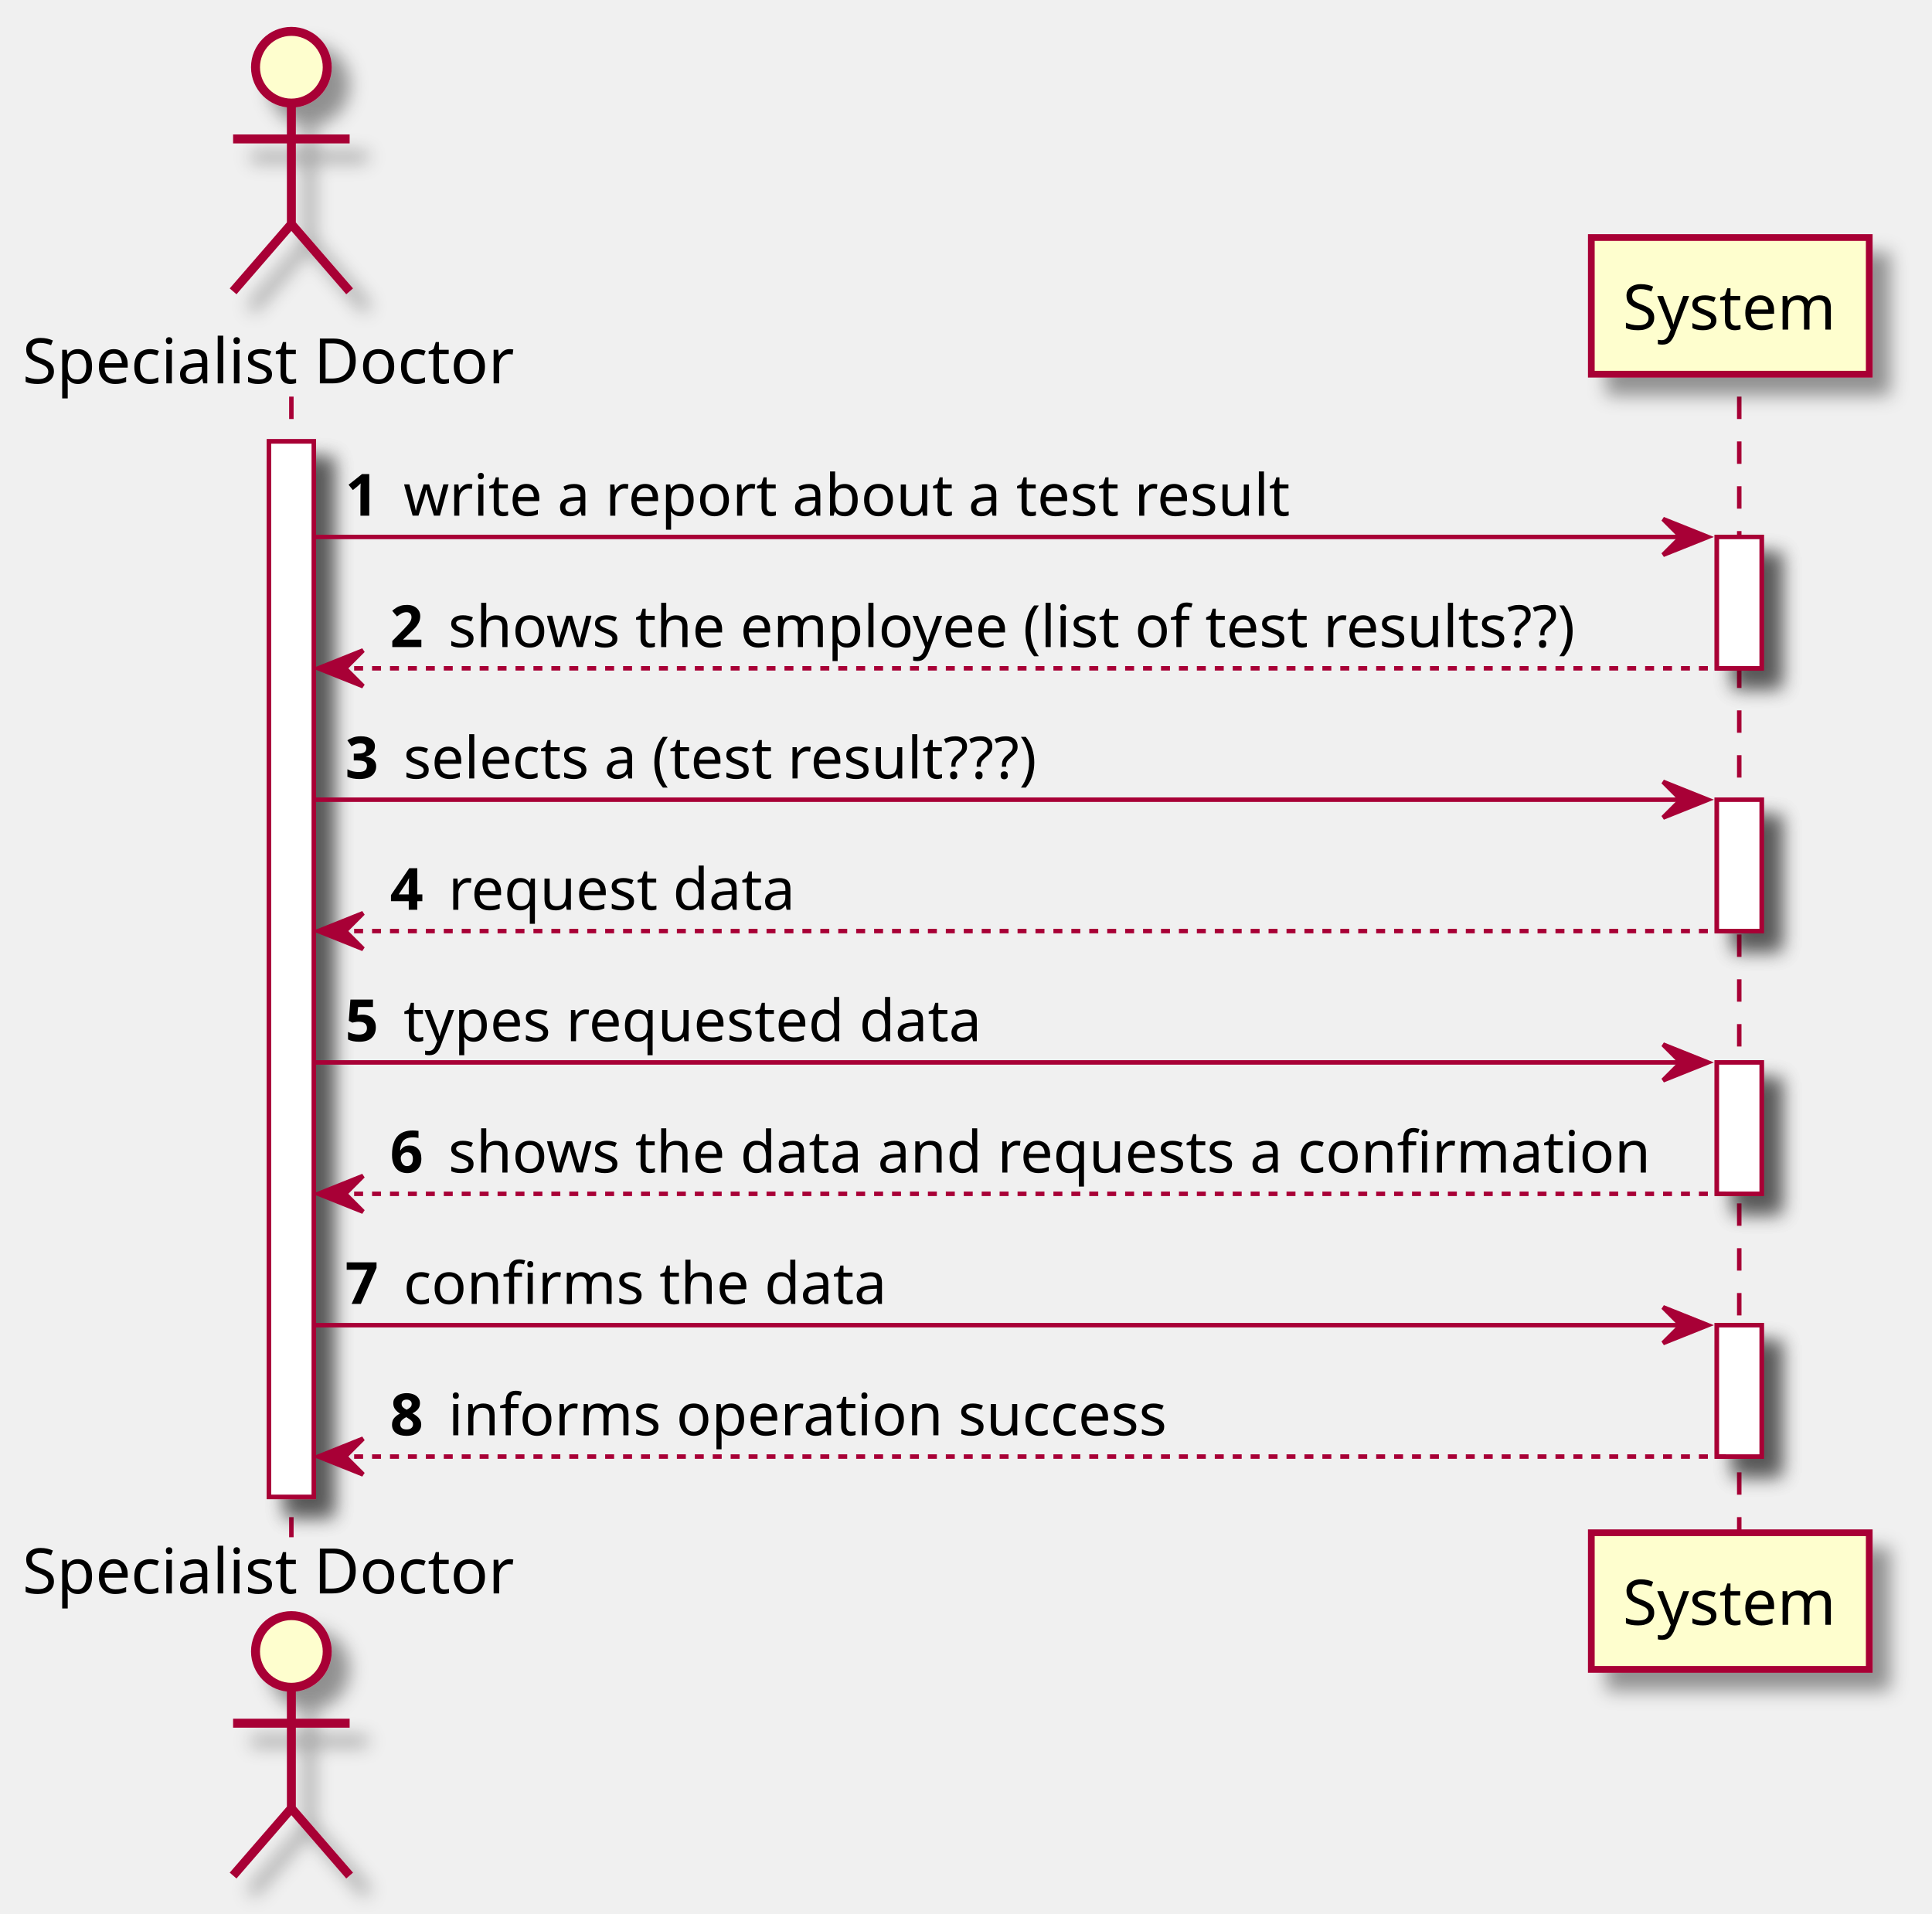
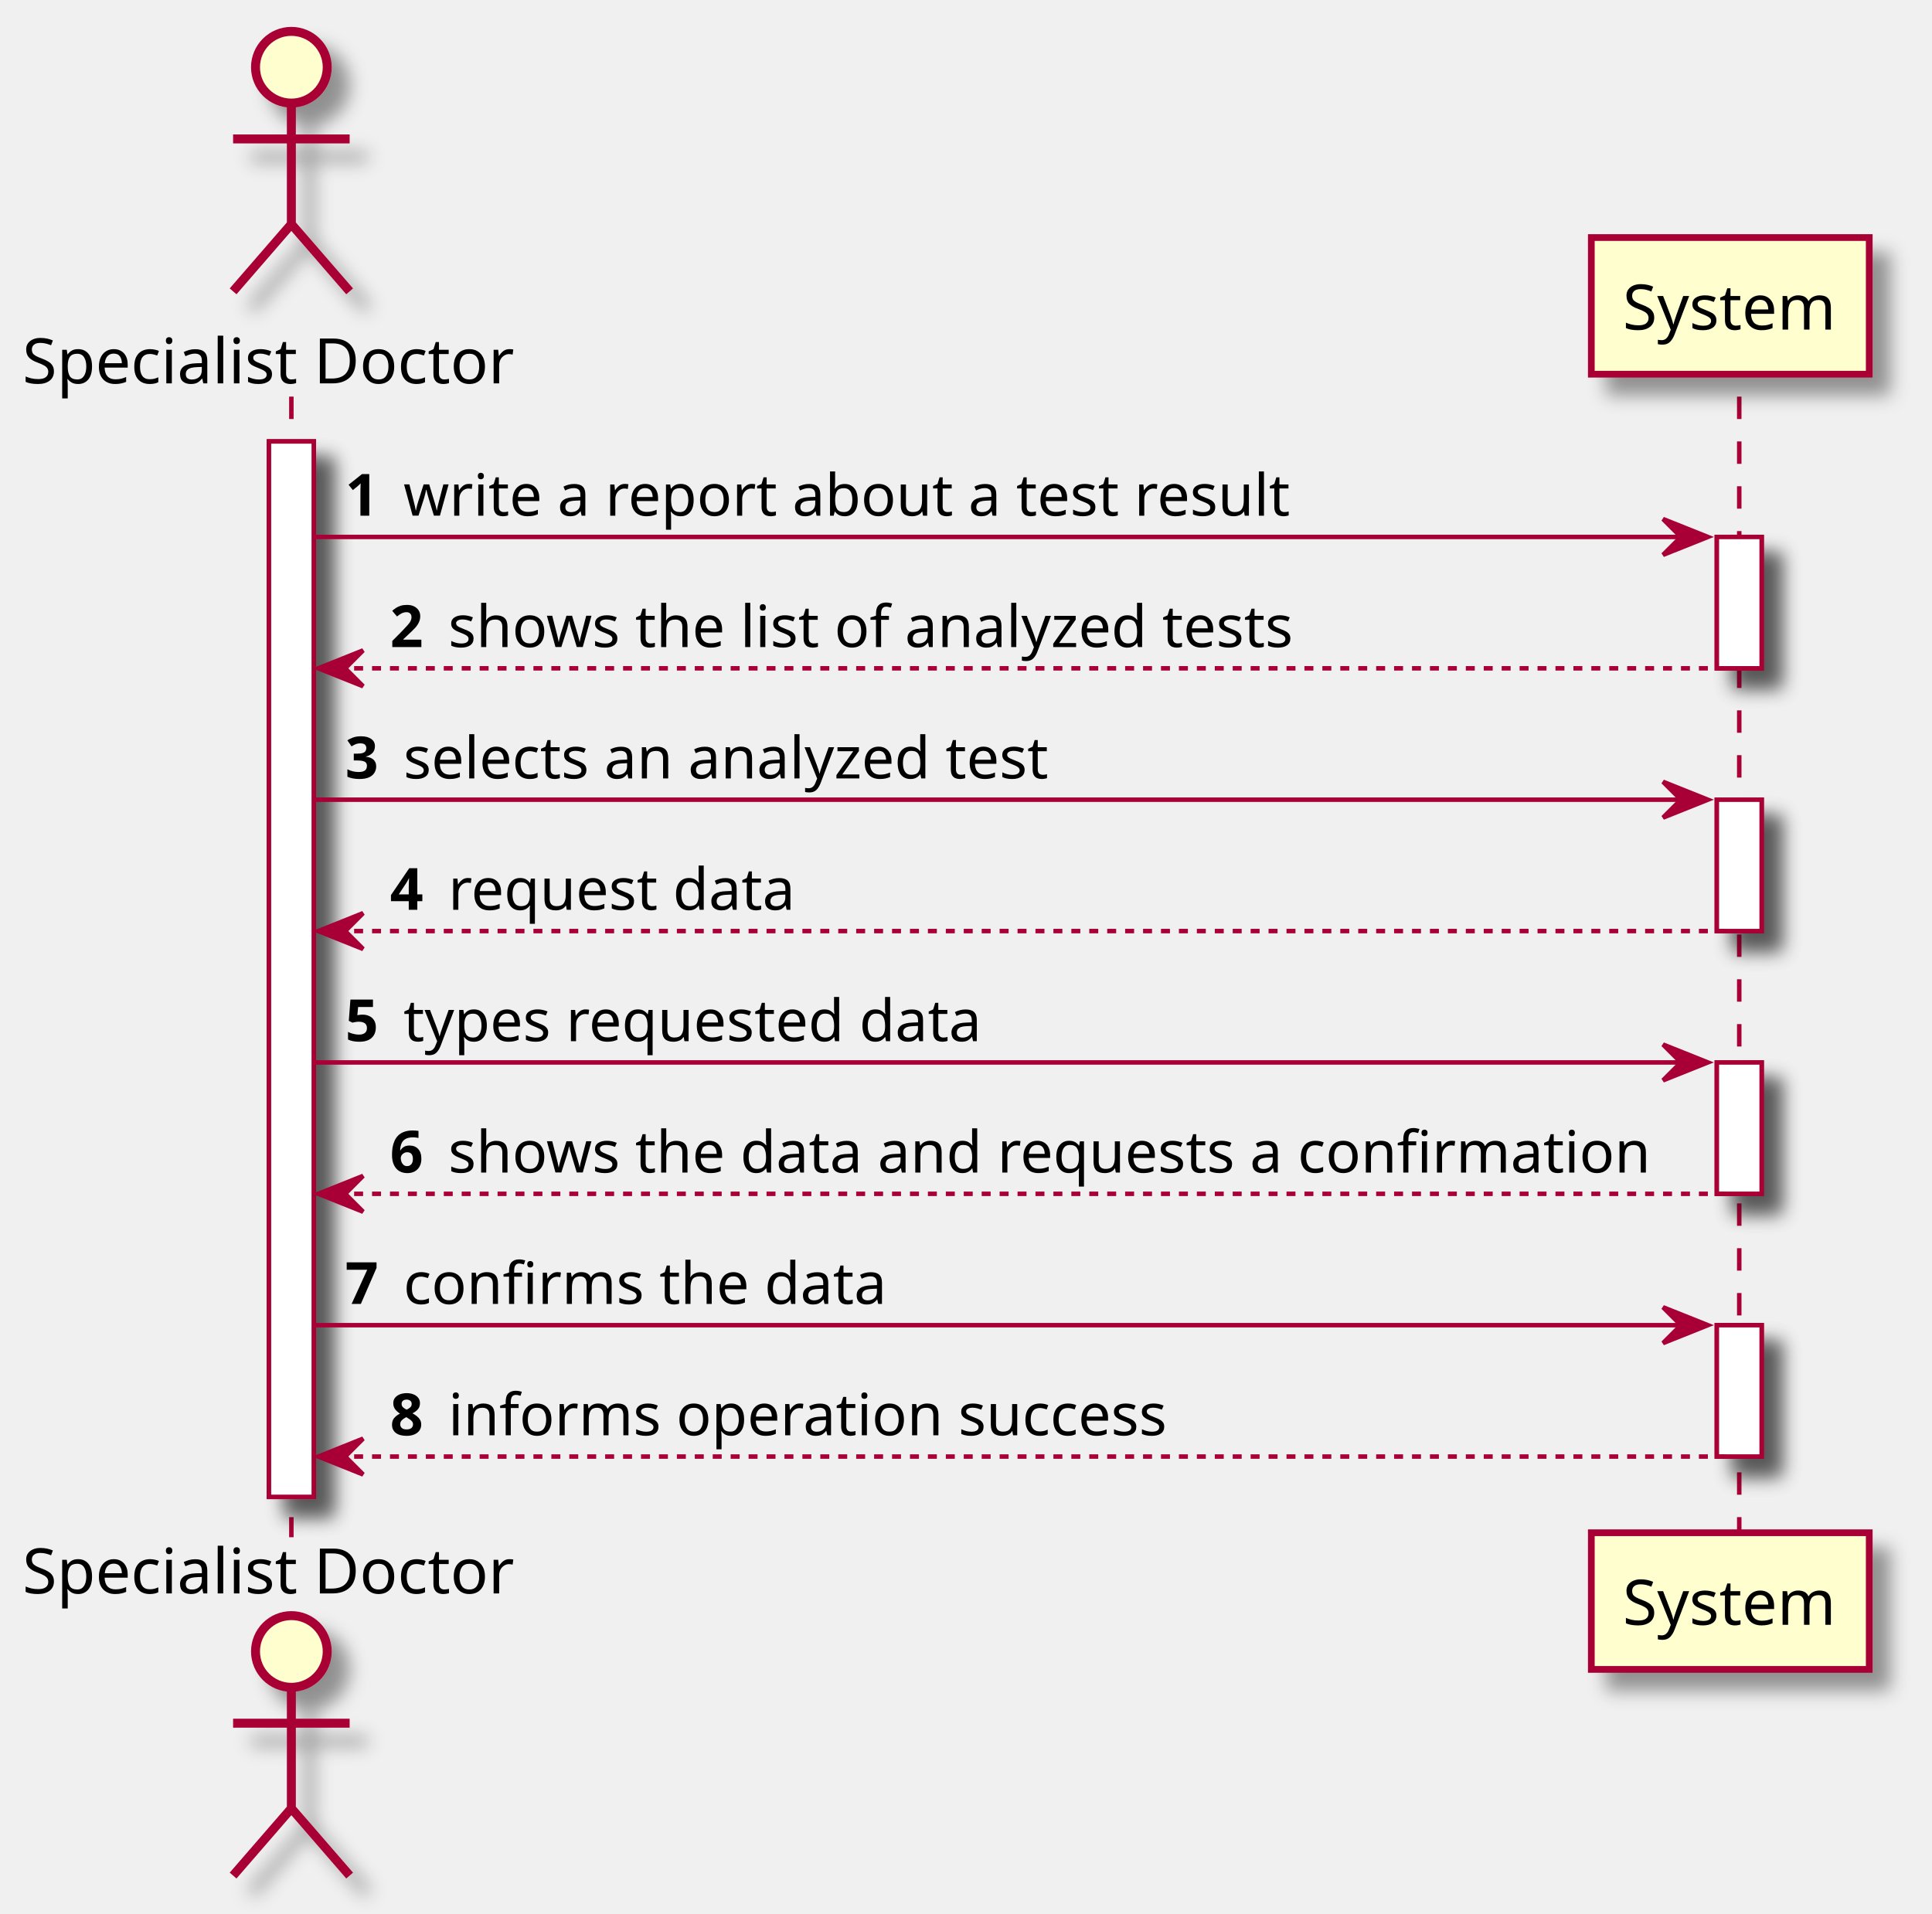
<svg xmlns="http://www.w3.org/2000/svg" contentScriptType="application/ecmascript" contentStyleType="text/css" height="427px" preserveAspectRatio="none" style="width:431px;height:427px;" version="1.1" viewBox="0 0 431 427" width="431px" zoomAndPan="magnify">
  <defs>
-     <filter height="300%" id="fwgpgppiv53hx" width="300%" x="-1" y="-1">
+     <filter height="300%" id="fhrzcjq5ex9dc" width="300%" x="-1" y="-1">
      <feGaussianBlur result="blurOut" stdDeviation="2.0" />
      <feColorMatrix in="blurOut" result="blurOut2" type="matrix" values="0 0 0 0 0 0 0 0 0 0 0 0 0 0 0 0 0 0 .4 0" />
      <feOffset dx="4.0" dy="4.0" in="blurOut2" result="blurOut3" />
      <feBlend in="SourceGraphic" in2="blurOut3" mode="normal" />
    </filter>
  </defs>
  <g>
-     <rect fill="#FFFFFF" filter="url(#fwgpgppiv53hx)" height="235.484" style="stroke:#A80036;stroke-width:1.0;" width="10" x="60" y="98.488" />
-     <rect fill="#FFFFFF" filter="url(#fwgpgppiv53hx)" height="29.311" style="stroke:#A80036;stroke-width:1.0;" width="10" x="383" y="119.799" />
-     <rect fill="#FFFFFF" filter="url(#fwgpgppiv53hx)" height="29.311" style="stroke:#A80036;stroke-width:1.0;" width="10" x="383" y="178.42" />
-     <rect fill="#FFFFFF" filter="url(#fwgpgppiv53hx)" height="29.311" style="stroke:#A80036;stroke-width:1.0;" width="10" x="383" y="237.041" />
-     <rect fill="#FFFFFF" filter="url(#fwgpgppiv53hx)" height="29.311" style="stroke:#A80036;stroke-width:1.0;" width="10" x="383" y="295.662" />
+     <rect fill="#FFFFFF" filter="url(#fhrzcjq5ex9dc)" height="235.484" style="stroke:#A80036;stroke-width:1.0;" width="10" x="60" y="98.488" />
+     <rect fill="#FFFFFF" filter="url(#fhrzcjq5ex9dc)" height="29.311" style="stroke:#A80036;stroke-width:1.0;" width="10" x="383" y="119.799" />
+     <rect fill="#FFFFFF" filter="url(#fhrzcjq5ex9dc)" height="29.311" style="stroke:#A80036;stroke-width:1.0;" width="10" x="383" y="178.42" />
+     <rect fill="#FFFFFF" filter="url(#fhrzcjq5ex9dc)" height="29.311" style="stroke:#A80036;stroke-width:1.0;" width="10" x="383" y="237.041" />
+     <rect fill="#FFFFFF" filter="url(#fhrzcjq5ex9dc)" height="29.311" style="stroke:#A80036;stroke-width:1.0;" width="10" x="383" y="295.662" />
    <line style="stroke:#A80036;stroke-width:1.0;stroke-dasharray:5.0,5.0;" x1="65" x2="65" y1="88.488" y2="342.973" />
    <line style="stroke:#A80036;stroke-width:1.0;stroke-dasharray:5.0,5.0;" x1="388" x2="388" y1="88.488" y2="342.973" />
    <text fill="#000000" font-family="sans-serif" font-size="14" lengthAdjust="spacing" textLength="114" x="5" y="85.535">Specialist Doctor</text>
-     <ellipse cx="65" cy="15" fill="#FEFECE" filter="url(#fwgpgppiv53hx)" rx="8" ry="8" style="stroke:#A80036;stroke-width:2.0;" />
-     <path d="M65,23 L65,50 M52,31 L78,31 M65,50 L52,65 M65,50 L78,65 " fill="none" filter="url(#fwgpgppiv53hx)" style="stroke:#A80036;stroke-width:2.0;" />
+     <ellipse cx="65" cy="15" fill="#FEFECE" filter="url(#fhrzcjq5ex9dc)" rx="8" ry="8" style="stroke:#A80036;stroke-width:2.0;" />
+     <path d="M65,23 L65,50 M52,31 L78,31 M65,50 L52,65 M65,50 L78,65 " fill="none" filter="url(#fhrzcjq5ex9dc)" style="stroke:#A80036;stroke-width:2.0;" />
    <text fill="#000000" font-family="sans-serif" font-size="14" lengthAdjust="spacing" textLength="114" x="5" y="355.508">Specialist Doctor</text>
-     <ellipse cx="65" cy="368.461" fill="#FEFECE" filter="url(#fwgpgppiv53hx)" rx="8" ry="8" style="stroke:#A80036;stroke-width:2.0;" />
-     <path d="M65,376.461 L65,403.461 M52,384.461 L78,384.461 M65,403.461 L52,418.461 M65,403.461 L78,418.461 " fill="none" filter="url(#fwgpgppiv53hx)" style="stroke:#A80036;stroke-width:2.0;" />
-     <rect fill="#FEFECE" filter="url(#fwgpgppiv53hx)" height="30.488" style="stroke:#A80036;stroke-width:1.5;" width="62" x="355" y="53" />
+     <ellipse cx="65" cy="368.461" fill="#FEFECE" filter="url(#fhrzcjq5ex9dc)" rx="8" ry="8" style="stroke:#A80036;stroke-width:2.0;" />
+     <path d="M65,376.461 L65,403.461 M52,384.461 L78,384.461 M65,403.461 L52,418.461 M65,403.461 L78,418.461 " fill="none" filter="url(#fhrzcjq5ex9dc)" style="stroke:#A80036;stroke-width:2.0;" />
+     <rect fill="#FEFECE" filter="url(#fhrzcjq5ex9dc)" height="30.488" style="stroke:#A80036;stroke-width:1.5;" width="62" x="355" y="53" />
    <text fill="#000000" font-family="sans-serif" font-size="14" lengthAdjust="spacing" textLength="48" x="362" y="73.535">System</text>
-     <rect fill="#FEFECE" filter="url(#fwgpgppiv53hx)" height="30.488" style="stroke:#A80036;stroke-width:1.5;" width="62" x="355" y="341.973" />
+     <rect fill="#FEFECE" filter="url(#fhrzcjq5ex9dc)" height="30.488" style="stroke:#A80036;stroke-width:1.5;" width="62" x="355" y="341.973" />
    <text fill="#000000" font-family="sans-serif" font-size="14" lengthAdjust="spacing" textLength="48" x="362" y="362.508">System</text>
-     <rect fill="#FFFFFF" filter="url(#fwgpgppiv53hx)" height="235.484" style="stroke:#A80036;stroke-width:1.0;" width="10" x="60" y="98.488" />
-     <rect fill="#FFFFFF" filter="url(#fwgpgppiv53hx)" height="29.311" style="stroke:#A80036;stroke-width:1.0;" width="10" x="383" y="119.799" />
-     <rect fill="#FFFFFF" filter="url(#fwgpgppiv53hx)" height="29.311" style="stroke:#A80036;stroke-width:1.0;" width="10" x="383" y="178.42" />
-     <rect fill="#FFFFFF" filter="url(#fwgpgppiv53hx)" height="29.311" style="stroke:#A80036;stroke-width:1.0;" width="10" x="383" y="237.041" />
-     <rect fill="#FFFFFF" filter="url(#fwgpgppiv53hx)" height="29.311" style="stroke:#A80036;stroke-width:1.0;" width="10" x="383" y="295.662" />
+     <rect fill="#FFFFFF" filter="url(#fhrzcjq5ex9dc)" height="235.484" style="stroke:#A80036;stroke-width:1.0;" width="10" x="60" y="98.488" />
+     <rect fill="#FFFFFF" filter="url(#fhrzcjq5ex9dc)" height="29.311" style="stroke:#A80036;stroke-width:1.0;" width="10" x="383" y="119.799" />
+     <rect fill="#FFFFFF" filter="url(#fhrzcjq5ex9dc)" height="29.311" style="stroke:#A80036;stroke-width:1.0;" width="10" x="383" y="178.42" />
+     <rect fill="#FFFFFF" filter="url(#fhrzcjq5ex9dc)" height="29.311" style="stroke:#A80036;stroke-width:1.0;" width="10" x="383" y="237.041" />
+     <rect fill="#FFFFFF" filter="url(#fhrzcjq5ex9dc)" height="29.311" style="stroke:#A80036;stroke-width:1.0;" width="10" x="383" y="295.662" />
    <polygon fill="#A80036" points="371,115.799,381,119.799,371,123.799,375,119.799" style="stroke:#A80036;stroke-width:1.0;" />
    <line style="stroke:#A80036;stroke-width:1.0;" x1="70" x2="377" y1="119.799" y2="119.799" />
    <text fill="#000000" font-family="sans-serif" font-size="13" font-weight="bold" lengthAdjust="spacing" textLength="9" x="77" y="115.057">1</text>
    <text fill="#000000" font-family="sans-serif" font-size="13" lengthAdjust="spacing" textLength="203" x="90" y="115.057">write a report about a test result</text>
    <polygon fill="#A80036" points="81,145.109,71,149.109,81,153.109,77,149.109" style="stroke:#A80036;stroke-width:1.0;" />
    <line style="stroke:#A80036;stroke-width:1.0;stroke-dasharray:2.0,2.0;" x1="75" x2="387" y1="149.109" y2="149.109" />
    <text fill="#000000" font-family="sans-serif" font-size="13" font-weight="bold" lengthAdjust="spacing" textLength="9" x="87" y="144.367">2</text>
-     <text fill="#000000" font-family="sans-serif" font-size="13" lengthAdjust="spacing" textLength="262" x="100" y="144.367">shows the employee (list of test results??)</text>
+     <text fill="#000000" font-family="sans-serif" font-size="13" lengthAdjust="spacing" textLength="199" x="100" y="144.367">shows the list of analyzed tests</text>
    <polygon fill="#A80036" points="371,174.42,381,178.42,371,182.42,375,178.42" style="stroke:#A80036;stroke-width:1.0;" />
    <line style="stroke:#A80036;stroke-width:1.0;" x1="70" x2="377" y1="178.42" y2="178.42" />
    <text fill="#000000" font-family="sans-serif" font-size="13" font-weight="bold" lengthAdjust="spacing" textLength="9" x="77" y="173.678">3</text>
-     <text fill="#000000" font-family="sans-serif" font-size="13" lengthAdjust="spacing" textLength="146" x="90" y="173.678">selects a (test result???)</text>
+     <text fill="#000000" font-family="sans-serif" font-size="13" lengthAdjust="spacing" textLength="150" x="90" y="173.678">selects an analyzed test</text>
    <polygon fill="#A80036" points="81,203.731,71,207.731,81,211.731,77,207.731" style="stroke:#A80036;stroke-width:1.0;" />
    <line style="stroke:#A80036;stroke-width:1.0;stroke-dasharray:2.0,2.0;" x1="75" x2="387" y1="207.731" y2="207.731" />
    <text fill="#000000" font-family="sans-serif" font-size="13" font-weight="bold" lengthAdjust="spacing" textLength="9" x="87" y="202.988">4</text>
    <text fill="#000000" font-family="sans-serif" font-size="13" lengthAdjust="spacing" textLength="78" x="100" y="202.988">request data</text>
    <polygon fill="#A80036" points="371,233.041,381,237.041,371,241.041,375,237.041" style="stroke:#A80036;stroke-width:1.0;" />
    <line style="stroke:#A80036;stroke-width:1.0;" x1="70" x2="377" y1="237.041" y2="237.041" />
    <text fill="#000000" font-family="sans-serif" font-size="13" font-weight="bold" lengthAdjust="spacing" textLength="9" x="77" y="232.299">5</text>
    <text fill="#000000" font-family="sans-serif" font-size="13" lengthAdjust="spacing" textLength="131" x="90" y="232.299">types requested data</text>
    <polygon fill="#A80036" points="81,262.352,71,266.352,81,270.352,77,266.352" style="stroke:#A80036;stroke-width:1.0;" />
    <line style="stroke:#A80036;stroke-width:1.0;stroke-dasharray:2.0,2.0;" x1="75" x2="387" y1="266.352" y2="266.352" />
    <text fill="#000000" font-family="sans-serif" font-size="13" font-weight="bold" lengthAdjust="spacing" textLength="9" x="87" y="261.609">6</text>
    <text fill="#000000" font-family="sans-serif" font-size="13" lengthAdjust="spacing" textLength="276" x="100" y="261.609">shows the data and requests a confirmation</text>
    <polygon fill="#A80036" points="371,291.662,381,295.662,371,299.662,375,295.662" style="stroke:#A80036;stroke-width:1.0;" />
    <line style="stroke:#A80036;stroke-width:1.0;" x1="70" x2="377" y1="295.662" y2="295.662" />
    <text fill="#000000" font-family="sans-serif" font-size="13" font-weight="bold" lengthAdjust="spacing" textLength="9" x="77" y="290.92">7</text>
    <text fill="#000000" font-family="sans-serif" font-size="13" lengthAdjust="spacing" textLength="111" x="90" y="290.92">confirms the data</text>
    <polygon fill="#A80036" points="81,320.973,71,324.973,81,328.973,77,324.973" style="stroke:#A80036;stroke-width:1.0;" />
    <line style="stroke:#A80036;stroke-width:1.0;stroke-dasharray:2.0,2.0;" x1="75" x2="387" y1="324.973" y2="324.973" />
    <text fill="#000000" font-family="sans-serif" font-size="13" font-weight="bold" lengthAdjust="spacing" textLength="9" x="87" y="320.231">8</text>
    <text fill="#000000" font-family="sans-serif" font-size="13" lengthAdjust="spacing" textLength="167" x="100" y="320.231">informs operation success</text>
  </g>
</svg>
